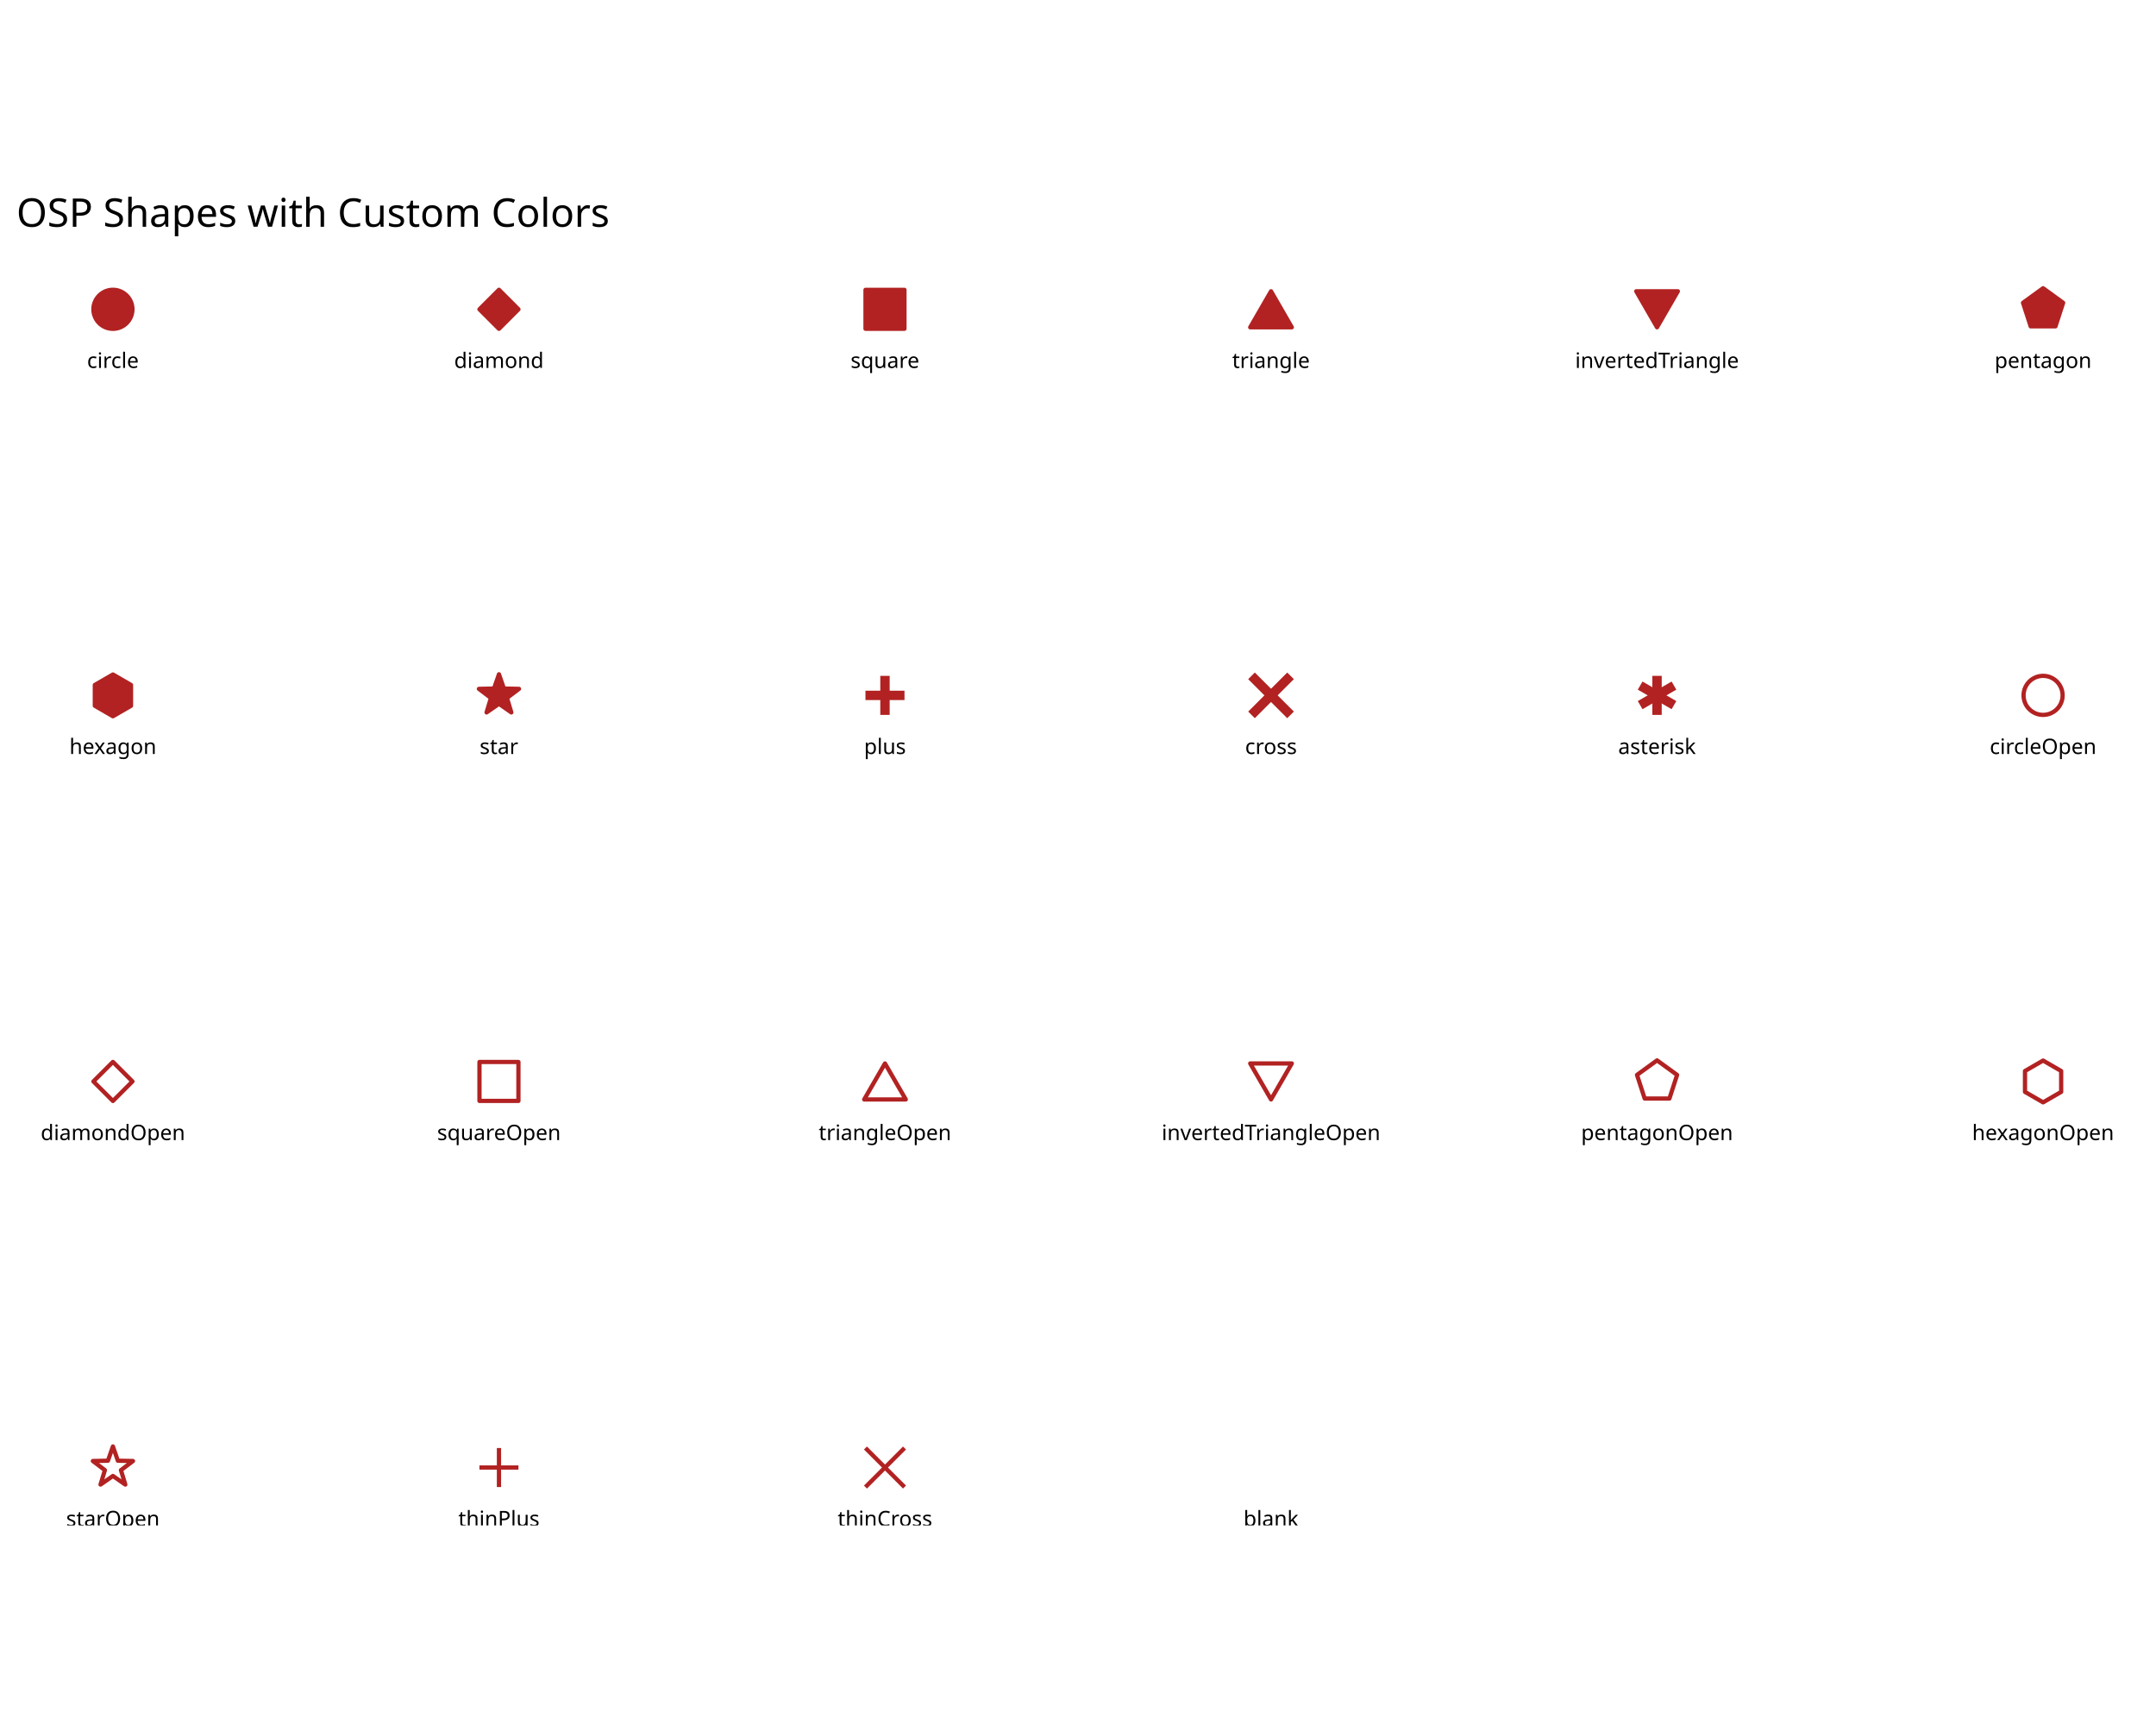
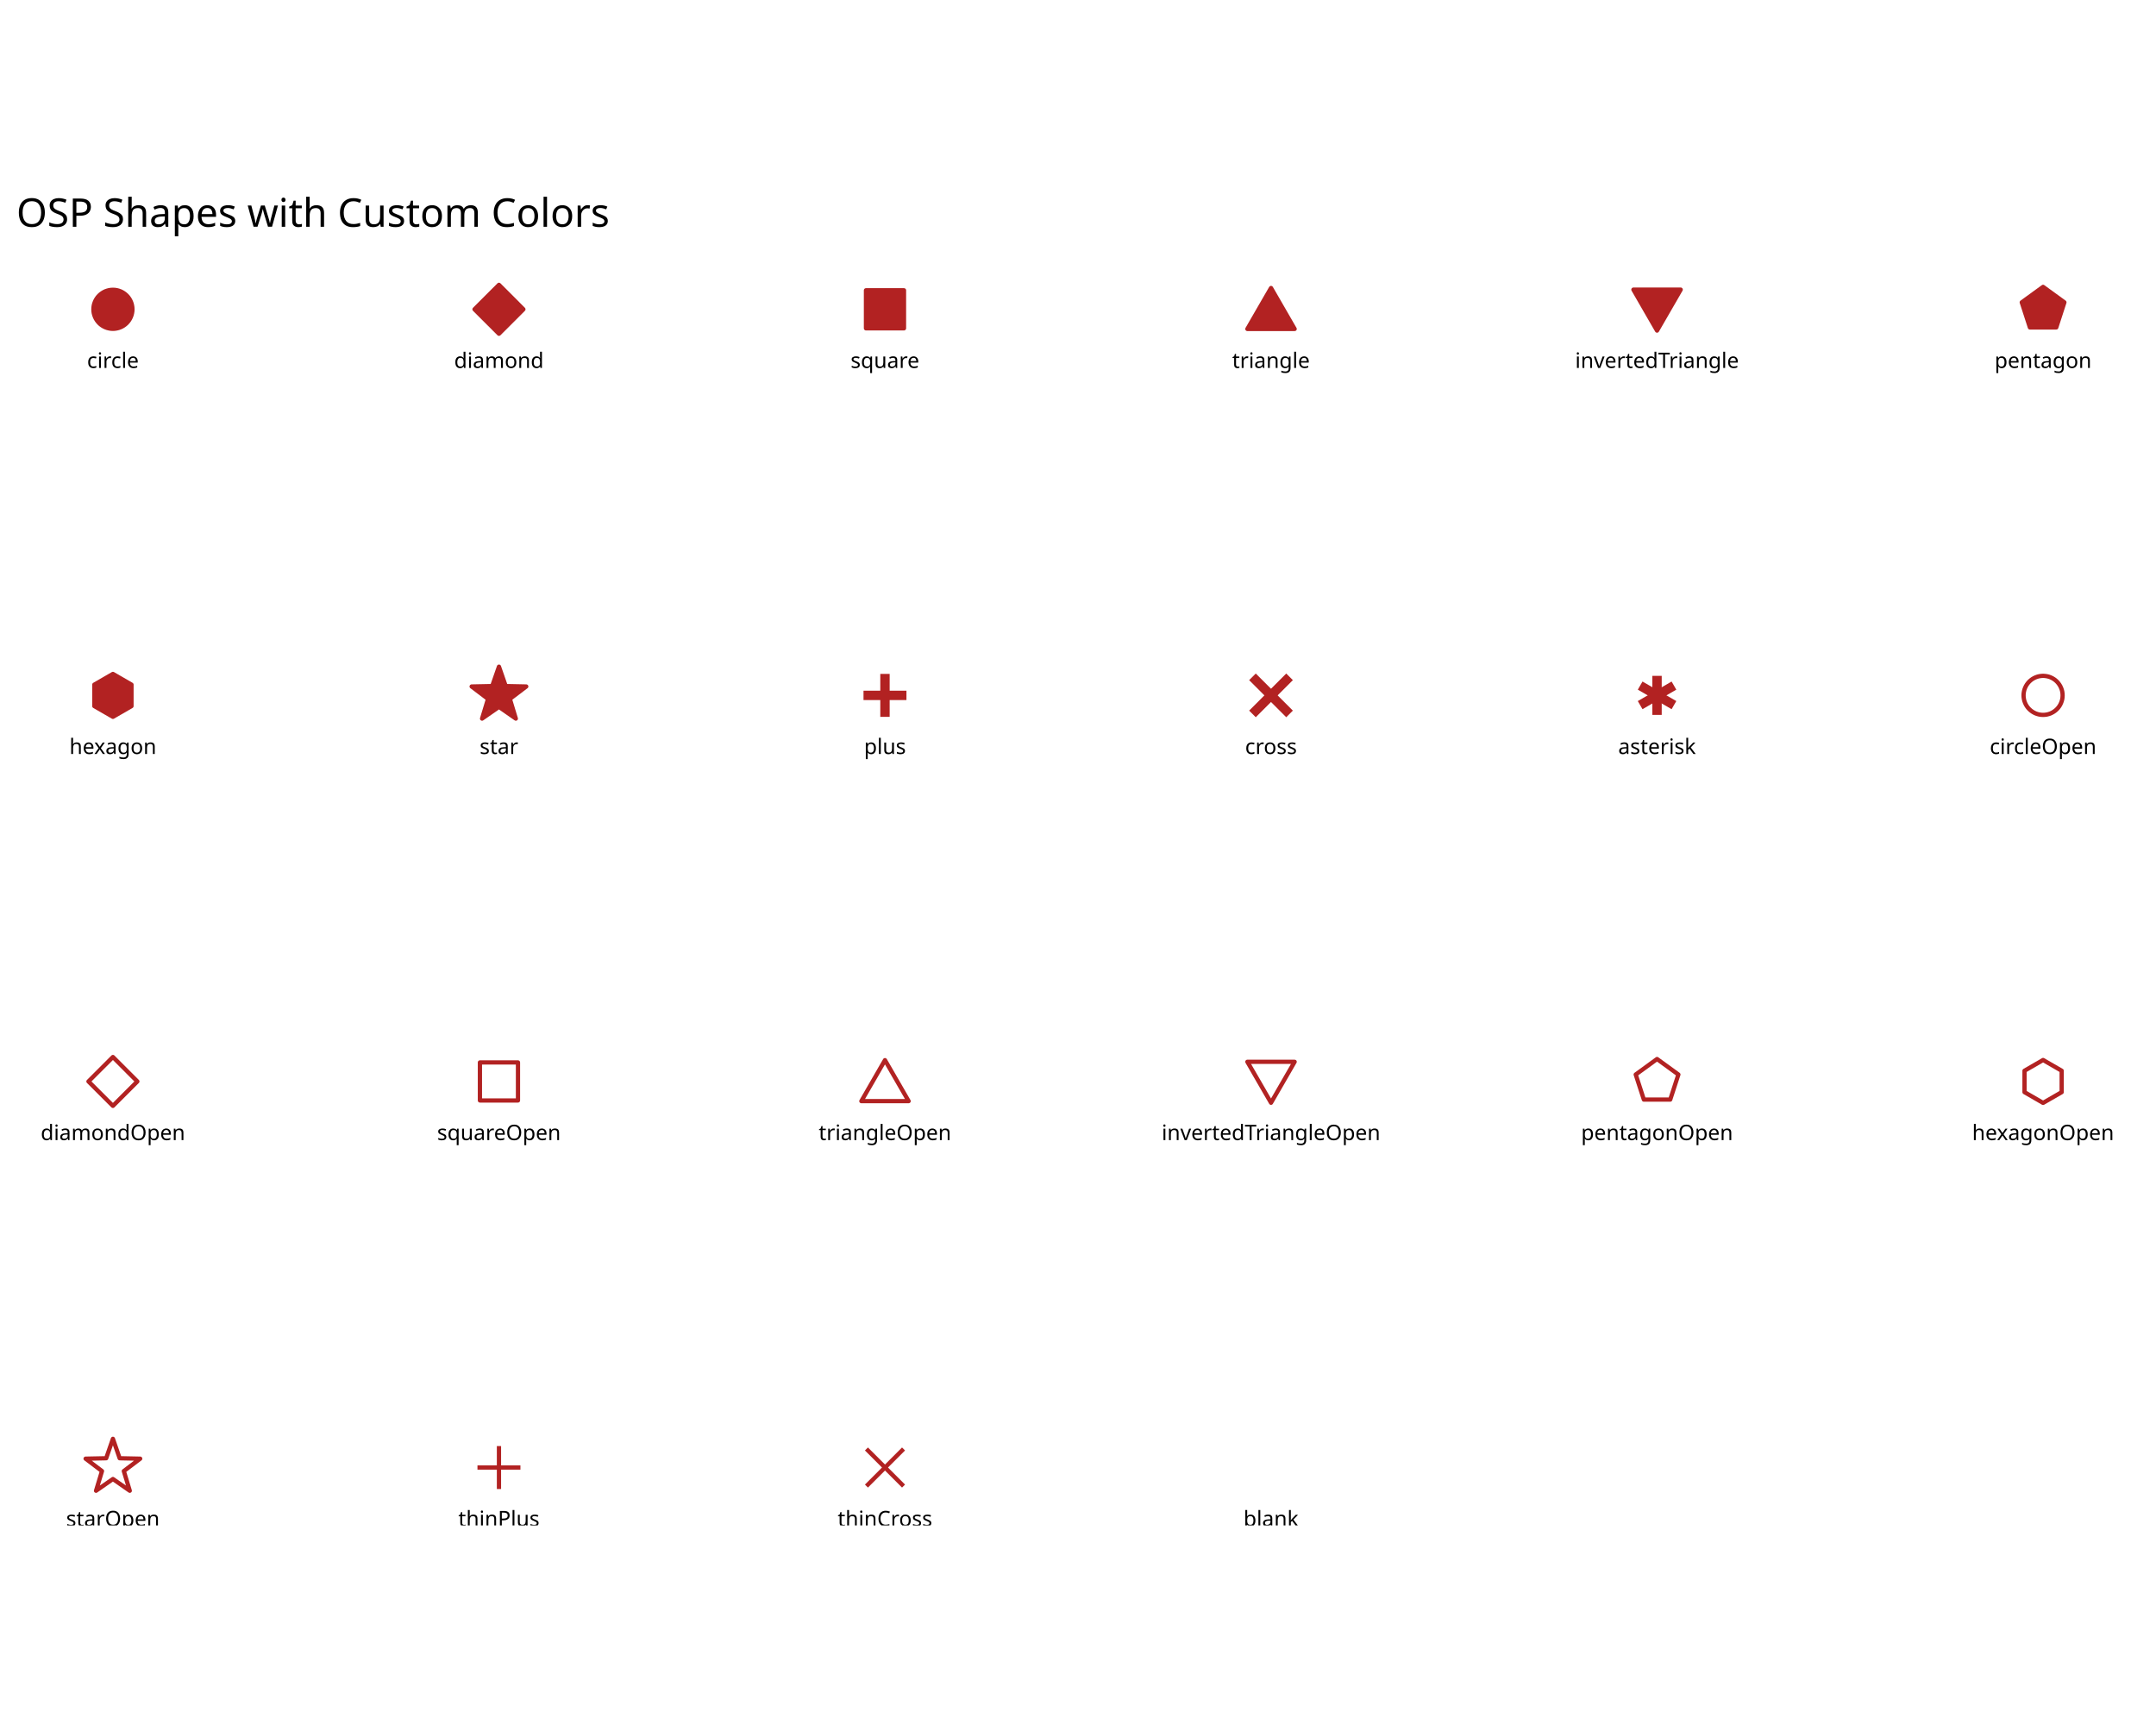
<svg xmlns="http://www.w3.org/2000/svg" class="svglite" data-engine-version="2.0" width="720.00pt" height="576.00pt" viewBox="0 0 720.00 576.00">
  <defs>
    <style type="text/css">
    .svglite line, .svglite polyline, .svglite polygon, .svglite path, .svglite rect, .svglite circle {
      fill: none;
      stroke: #000000;
      stroke-linecap: round;
      stroke-linejoin: round;
      stroke-miterlimit: 10.00;
    }
  </style>
  </defs>
  <rect width="100%" height="100%" style="stroke: none; fill: #FFFFFF;" />
  <defs>
    <clipPath id="cpMC4wMHw3MjAuMDB8MC4wMHw1NzYuMDA=">
      <rect x="0.00" y="0.00" width="720.00" height="576.00" />
    </clipPath>
  </defs>
  <g clip-path="url(#cpMC4wMHw3MjAuMDB8MC4wMHw1NzYuMDA=)">
</g>
  <defs>
    <clipPath id="cpMC4wMHw3MjAuMDB8NjEuMTZ8NTE0Ljg0">
      <rect x="0.00" y="61.16" width="720.00" height="453.69" />
    </clipPath>
  </defs>
  <g clip-path="url(#cpMC4wMHw3MjAuMDB8NjEuMTZ8NTE0Ljg0)">
    <rect x="0.00" y="61.16" width="720.00" height="453.69" style="stroke-width: 1.07; stroke: none; fill: #FFFFFF;" />
  </g>
  <g clip-path="url(#cpMC4wMHw3MjAuMDB8MC4wMHw1NzYuMDA=)">
</g>
  <defs>
    <clipPath id="cpNS40OHw3MTQuNTJ8ODMuOTR8NTA5LjM2">
      <rect x="5.48" y="83.94" width="709.04" height="425.42" />
    </clipPath>
  </defs>
  <g clip-path="url(#cpNS40OHw3MTQuNTJ8ODMuOTR8NTA5LjM2)">
    <polygon points="44.23,103.28 44.20,102.64 44.10,102.01 43.95,101.38 43.73,100.78 43.46,100.20 43.13,99.66 42.75,99.14 42.32,98.67 41.84,98.24 41.33,97.86 40.78,97.53 40.20,97.25 39.60,97.04 38.98,96.88 38.35,96.79 37.71,96.76 37.07,96.79 36.44,96.88 35.82,97.04 35.21,97.25 34.64,97.53 34.09,97.86 33.57,98.24 33.10,98.67 32.67,99.14 32.29,99.66 31.96,100.20 31.69,100.78 31.47,101.38 31.31,102.01 31.22,102.64 31.19,103.28 31.22,103.92 31.31,104.55 31.47,105.17 31.69,105.77 31.96,106.35 32.29,106.90 32.67,107.41 33.10,107.89 33.57,108.32 34.09,108.70 34.64,109.03 35.21,109.30 35.82,109.52 36.44,109.67 37.07,109.77 37.71,109.80 38.35,109.77 38.98,109.67 39.60,109.52 40.20,109.30 40.78,109.03 41.33,108.70 41.84,108.32 42.32,107.89 42.75,107.41 43.13,106.90 43.46,106.35 43.73,105.77 43.95,105.17 44.10,104.55 44.20,103.92 " style="stroke-width: 1.42; stroke: #B22222; fill: #B22222;" />
-     <polygon points="173.14,103.28 166.63,96.76 160.11,103.28 166.63,109.80 " style="stroke-width: 1.42; stroke: #B22222; fill: #B22222;" />
-     <polygon points="302.04,96.78 289.04,96.78 289.04,109.78 302.04,109.78 " style="stroke-width: 1.42; stroke: #B22222; fill: #B22222;" />
-     <polygon points="424.46,97.26 417.51,109.29 431.40,109.29 " style="stroke-width: 1.42; stroke: #B22222; fill: #B22222;" />
-     <polygon points="553.37,109.29 560.32,97.26 546.43,97.26 " style="stroke-width: 1.42; stroke: #B22222; fill: #B22222;" />
-     <polygon points="682.29,96.24 675.59,101.10 678.15,108.97 686.43,108.97 688.99,101.10 " style="stroke-width: 1.42; stroke: #B22222; fill: #B22222;" />
-     <polygon points="37.71,225.22 31.67,228.71 31.67,235.68 37.71,239.17 43.75,235.68 43.75,228.71 " style="stroke-width: 1.42; stroke: #B22222; fill: #B22222;" />
-     <polygon points="166.63,225.15 164.97,229.92 159.93,230.02 163.95,233.06 162.49,237.89 166.63,235.01 170.76,237.89 169.30,233.06 173.32,230.02 168.28,229.92 " style="stroke-width: 1.42; stroke: #B22222; fill: #B22222;" />
-     <line x1="289.02" y1="232.19" x2="302.06" y2="232.19" style="stroke-width: 3.13; stroke: #B22222; stroke-linecap: butt;" />
-     <line x1="295.54" y1="238.71" x2="295.54" y2="225.67" style="stroke-width: 3.13; stroke: #B22222; stroke-linecap: butt;" />
-     <line x1="417.94" y1="238.71" x2="430.98" y2="225.67" style="stroke-width: 3.13; stroke: #B22222; stroke-linecap: butt;" />
-     <line x1="417.94" y1="225.67" x2="430.98" y2="238.71" style="stroke-width: 3.13; stroke: #B22222; stroke-linecap: butt;" />
+     <polygon points="174.79,103.28 166.63,95.11 158.46,103.28 166.63,111.44 " style="stroke-width: 1.42; stroke: #B22222; fill: #B22222;" />
+     <polygon points="301.89,96.93 289.19,96.93 289.19,109.63 301.89,109.63 " style="stroke-width: 1.42; stroke: #B22222; fill: #B22222;" />
+     <polygon points="424.46,96.17 416.56,109.84 432.35,109.84 " style="stroke-width: 1.42; stroke: #B22222; fill: #B22222;" />
+     <polygon points="553.37,110.39 561.27,96.71 545.48,96.71 " style="stroke-width: 1.42; stroke: #B22222; fill: #B22222;" />
+     <polygon points="682.29,95.79 675.17,100.96 677.89,109.34 686.69,109.34 689.41,100.96 " style="stroke-width: 1.42; stroke: #B22222; fill: #B22222;" />
+     <polygon points="37.71,225.03 31.50,228.61 31.50,235.78 37.71,239.36 43.91,235.78 43.91,228.61 " style="stroke-width: 1.42; stroke: #B22222; fill: #B22222;" />
+     <polygon points="166.63,222.61 164.37,229.09 157.51,229.23 162.98,233.38 160.99,239.95 166.63,236.03 172.26,239.95 170.27,233.38 175.74,229.23 168.88,229.09 " style="stroke-width: 1.42; stroke: #B22222; fill: #B22222;" />
+     <line x1="288.37" y1="232.19" x2="302.71" y2="232.19" style="stroke-width: 3.13; stroke: #B22222; stroke-linecap: butt;" />
+     <line x1="295.54" y1="239.37" x2="295.54" y2="225.02" style="stroke-width: 3.13; stroke: #B22222; stroke-linecap: butt;" />
+     <line x1="418.26" y1="238.39" x2="430.65" y2="226.00" style="stroke-width: 3.13; stroke: #B22222; stroke-linecap: butt;" />
+     <line x1="418.26" y1="226.00" x2="430.65" y2="238.39" style="stroke-width: 3.13; stroke: #B22222; stroke-linecap: butt;" />
    <line x1="553.37" y1="238.71" x2="553.37" y2="225.67" style="stroke-width: 3.13; stroke: #B22222; stroke-linecap: butt;" />
    <line x1="559.02" y1="235.45" x2="547.73" y2="228.93" style="stroke-width: 3.13; stroke: #B22222; stroke-linecap: butt;" />
    <line x1="559.02" y1="228.93" x2="547.73" y2="235.45" style="stroke-width: 3.13; stroke: #B22222; stroke-linecap: butt;" />
    <polygon points="688.81,232.19 688.78,231.55 688.69,230.92 688.53,230.30 688.31,229.70 688.04,229.12 687.71,228.57 687.33,228.06 686.90,227.58 686.43,227.15 685.91,226.77 685.36,226.44 684.79,226.17 684.18,225.95 683.56,225.80 682.93,225.71 682.29,225.67 681.65,225.71 681.02,225.80 680.40,225.95 679.80,226.17 679.22,226.44 678.67,226.77 678.16,227.15 677.68,227.58 677.25,228.06 676.87,228.57 676.54,229.12 676.27,229.70 676.05,230.30 675.90,230.92 675.80,231.55 675.77,232.19 675.80,232.83 675.90,233.47 676.05,234.09 676.27,234.69 676.54,235.27 676.87,235.82 677.25,236.33 677.68,236.80 678.16,237.23 678.67,237.61 679.22,237.94 679.80,238.22 680.40,238.43 681.02,238.59 681.65,238.68 682.29,238.71 682.93,238.68 683.56,238.59 684.18,238.43 684.79,238.22 685.36,237.94 685.91,237.61 686.43,237.23 686.90,236.80 687.33,236.33 687.71,235.82 688.04,235.27 688.31,234.69 688.53,234.09 688.69,233.47 688.78,232.83 " style="stroke-width: 1.42; stroke: #B22222; fill: none;" />
-     <polygon points="44.23,361.11 37.71,354.59 31.19,361.11 37.71,367.63 " style="stroke-width: 1.42; stroke: #B22222; fill: none;" />
-     <polygon points="173.13,354.61 160.12,354.61 160.12,367.61 173.13,367.61 " style="stroke-width: 1.42; stroke: #B22222; fill: none;" />
-     <polygon points="295.54,355.10 288.60,367.12 302.49,367.12 " style="stroke-width: 1.42; stroke: #B22222; fill: none;" />
-     <polygon points="424.46,367.12 431.40,355.10 417.51,355.10 " style="stroke-width: 1.42; stroke: #B22222; fill: none;" />
-     <polygon points="553.37,354.07 546.68,358.93 549.24,366.81 557.51,366.81 560.07,358.93 " style="stroke-width: 1.42; stroke: #B22222; fill: none;" />
-     <polygon points="682.29,354.13 676.25,357.62 676.25,364.60 682.29,368.09 688.33,364.60 688.33,357.62 " style="stroke-width: 1.42; stroke: #B22222; fill: none;" />
-     <polygon points="37.71,482.99 36.05,487.75 31.01,487.85 35.03,490.90 33.57,495.72 37.71,492.84 41.85,495.72 40.39,490.90 44.41,487.85 39.36,487.75 " style="stroke-width: 1.42; stroke: #B22222; fill: none;" />
-     <line x1="160.11" y1="490.03" x2="173.14" y2="490.03" style="stroke-width: 1.42; stroke: #B22222; stroke-linecap: butt;" />
-     <line x1="166.63" y1="496.55" x2="166.63" y2="483.51" style="stroke-width: 1.42; stroke: #B22222; stroke-linecap: butt;" />
-     <line x1="289.02" y1="496.55" x2="302.06" y2="483.51" style="stroke-width: 1.42; stroke: #B22222; stroke-linecap: butt;" />
-     <line x1="289.02" y1="483.51" x2="302.06" y2="496.55" style="stroke-width: 1.42; stroke: #B22222; stroke-linecap: butt;" />
+     <polygon points="45.87,361.11 37.71,352.95 29.54,361.11 37.71,369.27 " style="stroke-width: 1.42; stroke: #B22222; fill: none;" />
+     <polygon points="172.98,354.76 160.27,354.76 160.27,367.46 172.98,367.46 " style="stroke-width: 1.42; stroke: #B22222; fill: none;" />
+     <polygon points="295.54,354.00 287.65,367.68 303.44,367.68 " style="stroke-width: 1.42; stroke: #B22222; fill: none;" />
+     <polygon points="424.46,368.22 432.35,354.55 416.56,354.55 " style="stroke-width: 1.42; stroke: #B22222; fill: none;" />
+     <polygon points="553.37,353.62 546.25,358.80 548.97,367.17 557.78,367.17 560.50,358.80 " style="stroke-width: 1.42; stroke: #B22222; fill: none;" />
+     <polygon points="682.29,353.95 676.09,357.53 676.09,364.69 682.29,368.27 688.50,364.69 688.50,357.53 " style="stroke-width: 1.42; stroke: #B22222; fill: none;" />
+     <polygon points="37.71,480.44 35.46,486.93 28.59,487.07 34.06,491.21 32.07,497.78 37.71,493.86 43.34,497.78 41.35,491.21 46.82,487.07 39.96,486.93 " style="stroke-width: 1.42; stroke: #B22222; fill: none;" />
+     <line x1="159.45" y1="490.03" x2="173.80" y2="490.03" style="stroke-width: 1.42; stroke: #B22222; stroke-linecap: butt;" />
+     <line x1="166.63" y1="497.20" x2="166.63" y2="482.86" style="stroke-width: 1.42; stroke: #B22222; stroke-linecap: butt;" />
+     <line x1="289.35" y1="496.22" x2="301.74" y2="483.83" style="stroke-width: 1.42; stroke: #B22222; stroke-linecap: butt;" />
+     <line x1="289.35" y1="483.83" x2="301.74" y2="496.22" style="stroke-width: 1.42; stroke: #B22222; stroke-linecap: butt;" />
    <text x="37.71" y="122.86" text-anchor="middle" style="font-size: 7.11px; font-family: sans;" textLength="16.60px" lengthAdjust="spacingAndGlyphs">circle</text>
    <text x="166.63" y="122.86" text-anchor="middle" style="font-size: 7.11px; font-family: sans;" textLength="27.29px" lengthAdjust="spacingAndGlyphs">diamond</text>
    <text x="295.54" y="122.86" text-anchor="middle" style="font-size: 7.11px; font-family: sans;" textLength="21.75px" lengthAdjust="spacingAndGlyphs">square</text>
    <text x="424.46" y="122.86" text-anchor="middle" style="font-size: 7.11px; font-family: sans;" textLength="23.33px" lengthAdjust="spacingAndGlyphs">triangle</text>
    <text x="553.37" y="122.86" text-anchor="middle" style="font-size: 7.11px; font-family: sans;" textLength="51.01px" lengthAdjust="spacingAndGlyphs">invertedTriangle</text>
    <text x="682.29" y="122.86" text-anchor="middle" style="font-size: 7.11px; font-family: sans;" textLength="29.67px" lengthAdjust="spacingAndGlyphs">pentagon</text>
    <text x="37.71" y="251.77" text-anchor="middle" style="font-size: 7.11px; font-family: sans;" textLength="27.30px" lengthAdjust="spacingAndGlyphs">hexagon</text>
    <text x="166.63" y="251.77" text-anchor="middle" style="font-size: 7.11px; font-family: sans;" textLength="11.86px" lengthAdjust="spacingAndGlyphs">star</text>
    <text x="295.54" y="251.77" text-anchor="middle" style="font-size: 7.11px; font-family: sans;" textLength="13.05px" lengthAdjust="spacingAndGlyphs">plus</text>
    <text x="424.46" y="251.77" text-anchor="middle" style="font-size: 7.11px; font-family: sans;" textLength="17.00px" lengthAdjust="spacingAndGlyphs">cross</text>
    <text x="553.37" y="251.77" text-anchor="middle" style="font-size: 7.11px; font-family: sans;" textLength="24.51px" lengthAdjust="spacingAndGlyphs">asterisk</text>
    <text x="682.29" y="251.77" text-anchor="middle" style="font-size: 7.11px; font-family: sans;" textLength="34.01px" lengthAdjust="spacingAndGlyphs">circleOpen</text>
    <text x="37.71" y="380.69" text-anchor="middle" style="font-size: 7.11px; font-family: sans;" textLength="44.69px" lengthAdjust="spacingAndGlyphs">diamondOpen</text>
    <text x="166.63" y="380.69" text-anchor="middle" style="font-size: 7.11px; font-family: sans;" textLength="39.16px" lengthAdjust="spacingAndGlyphs">squareOpen</text>
    <text x="295.54" y="380.69" text-anchor="middle" style="font-size: 7.11px; font-family: sans;" textLength="40.73px" lengthAdjust="spacingAndGlyphs">triangleOpen</text>
    <text x="424.46" y="380.69" text-anchor="middle" style="font-size: 7.11px; font-family: sans;" textLength="68.41px" lengthAdjust="spacingAndGlyphs">invertedTriangleOpen</text>
    <text x="553.37" y="380.69" text-anchor="middle" style="font-size: 7.11px; font-family: sans;" textLength="47.08px" lengthAdjust="spacingAndGlyphs">pentagonOpen</text>
    <text x="682.29" y="380.69" text-anchor="middle" style="font-size: 7.11px; font-family: sans;" textLength="44.70px" lengthAdjust="spacingAndGlyphs">hexagonOpen</text>
    <text x="37.71" y="509.61" text-anchor="middle" style="font-size: 7.11px; font-family: sans;" textLength="29.27px" lengthAdjust="spacingAndGlyphs">starOpen</text>
    <text x="166.63" y="509.61" text-anchor="middle" style="font-size: 7.11px; font-family: sans;" textLength="25.31px" lengthAdjust="spacingAndGlyphs">thinPlus</text>
    <text x="295.54" y="509.61" text-anchor="middle" style="font-size: 7.11px; font-family: sans;" textLength="30.05px" lengthAdjust="spacingAndGlyphs">thinCross</text>
    <text x="424.46" y="509.61" text-anchor="middle" style="font-size: 7.11px; font-family: sans;" textLength="17.01px" lengthAdjust="spacingAndGlyphs">blank</text>
  </g>
  <g clip-path="url(#cpMC4wMHw3MjAuMDB8MC4wMHw1NzYuMDA=)">
    <text x="5.48" y="75.72" style="font-size: 13.20px; font-family: sans;" textLength="194.45px" lengthAdjust="spacingAndGlyphs">OSP Shapes with Custom Colors</text>
  </g>
</svg>
